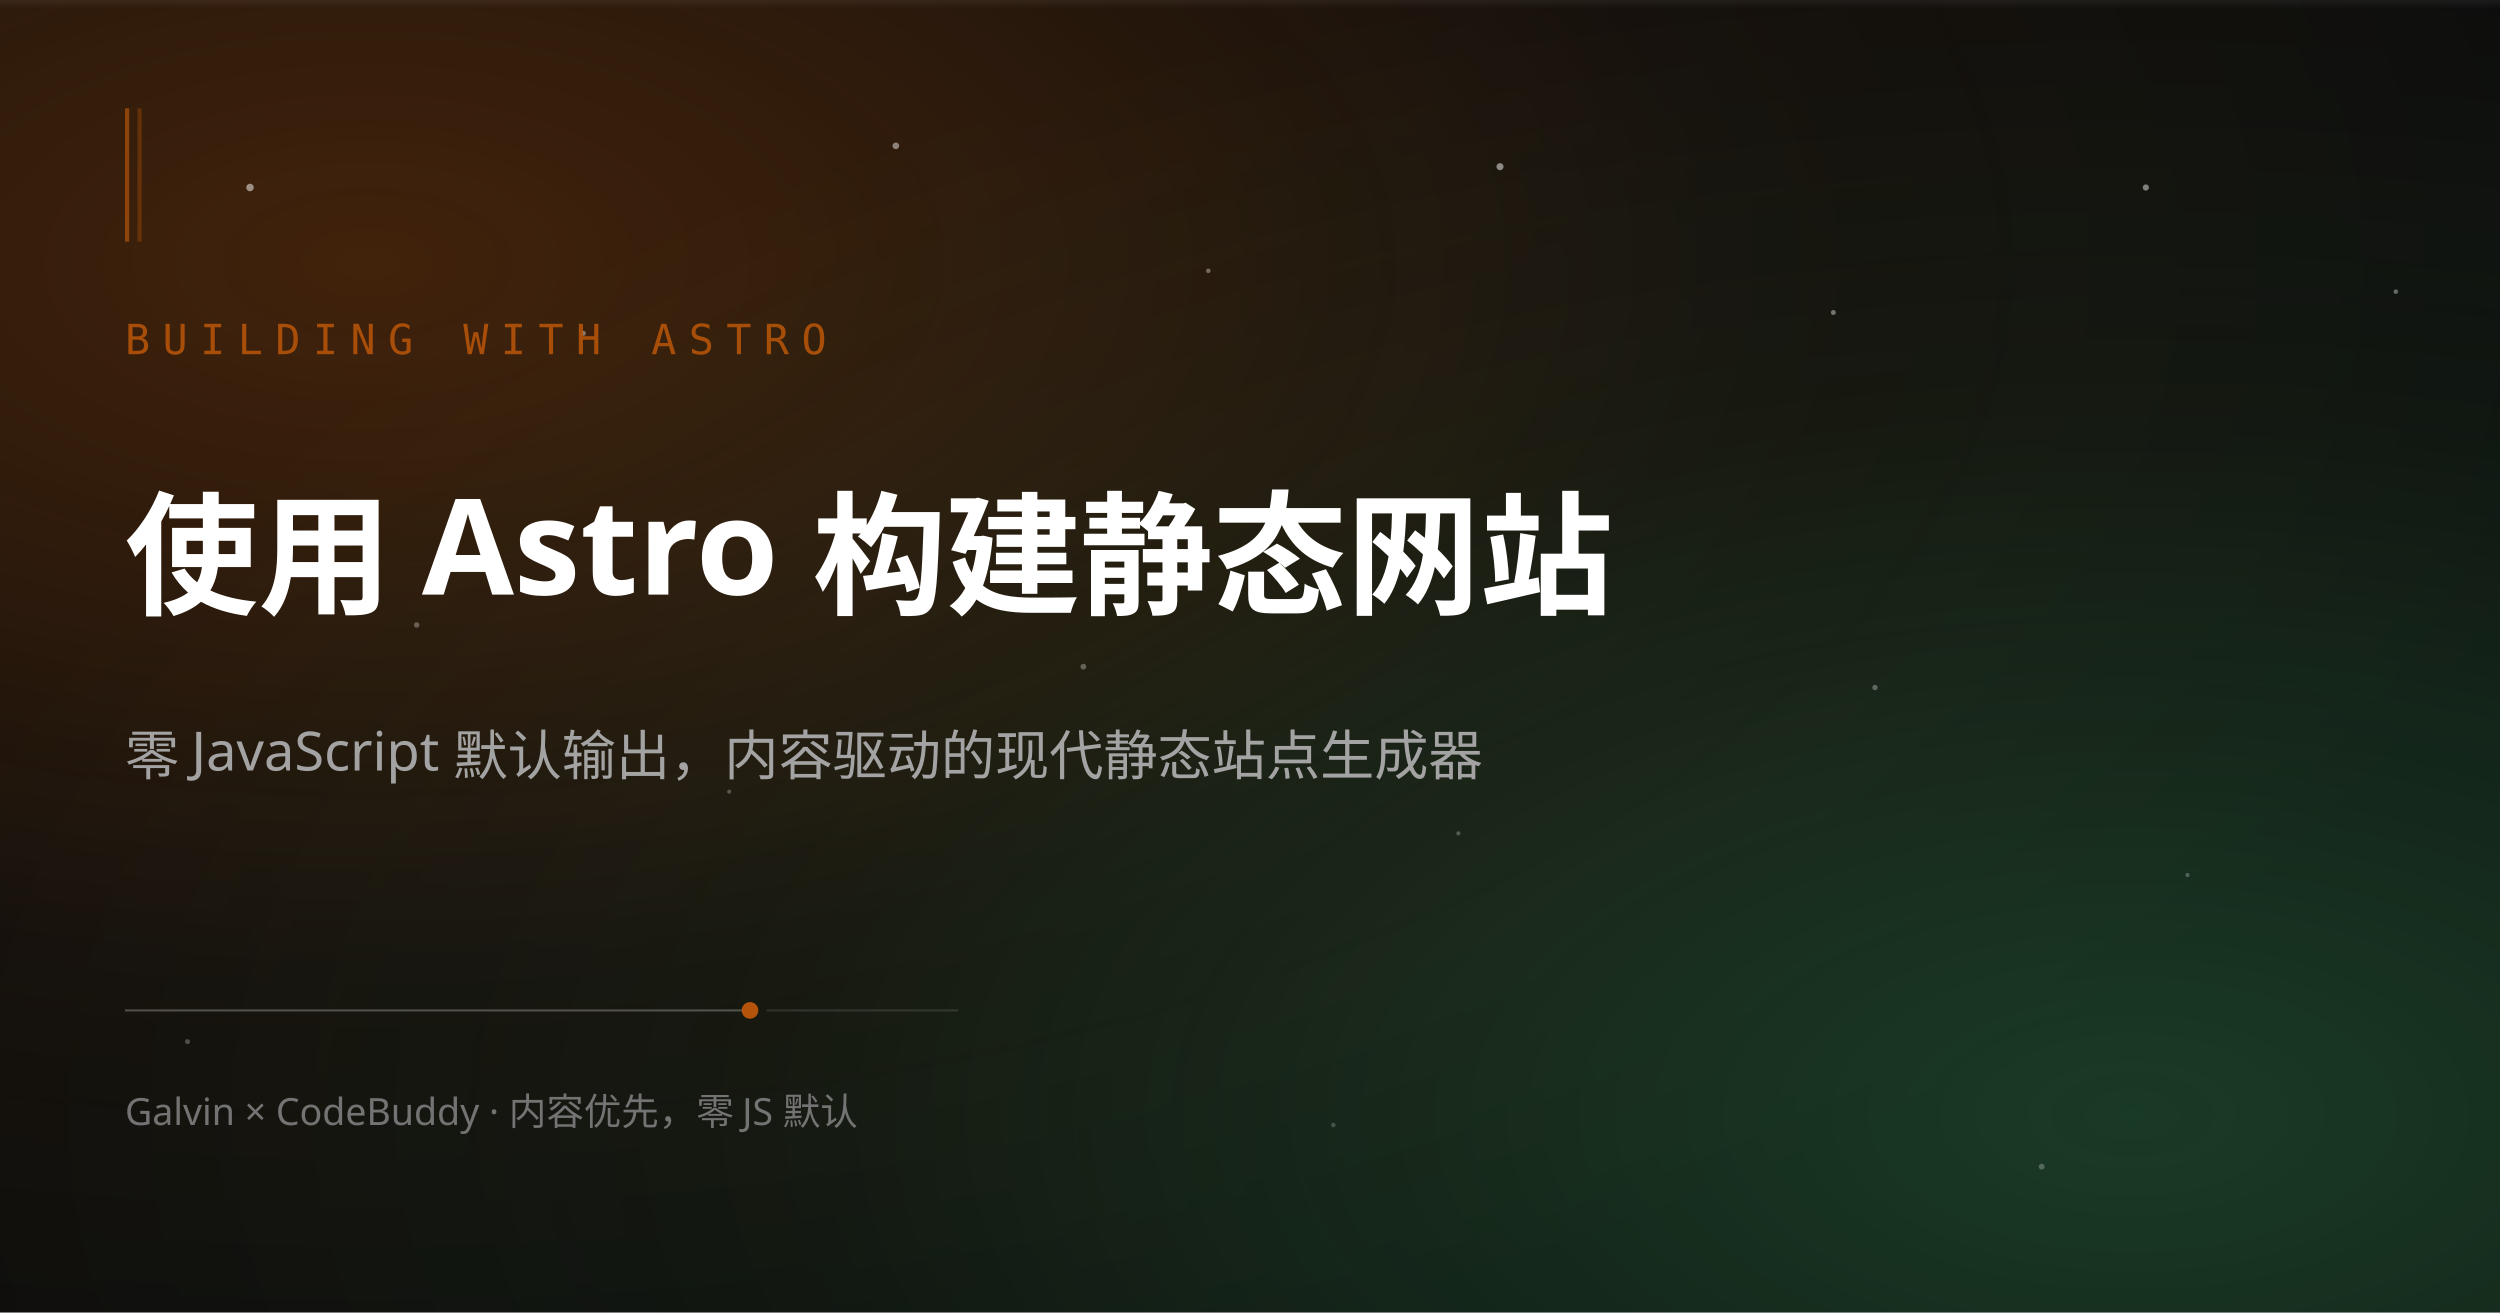
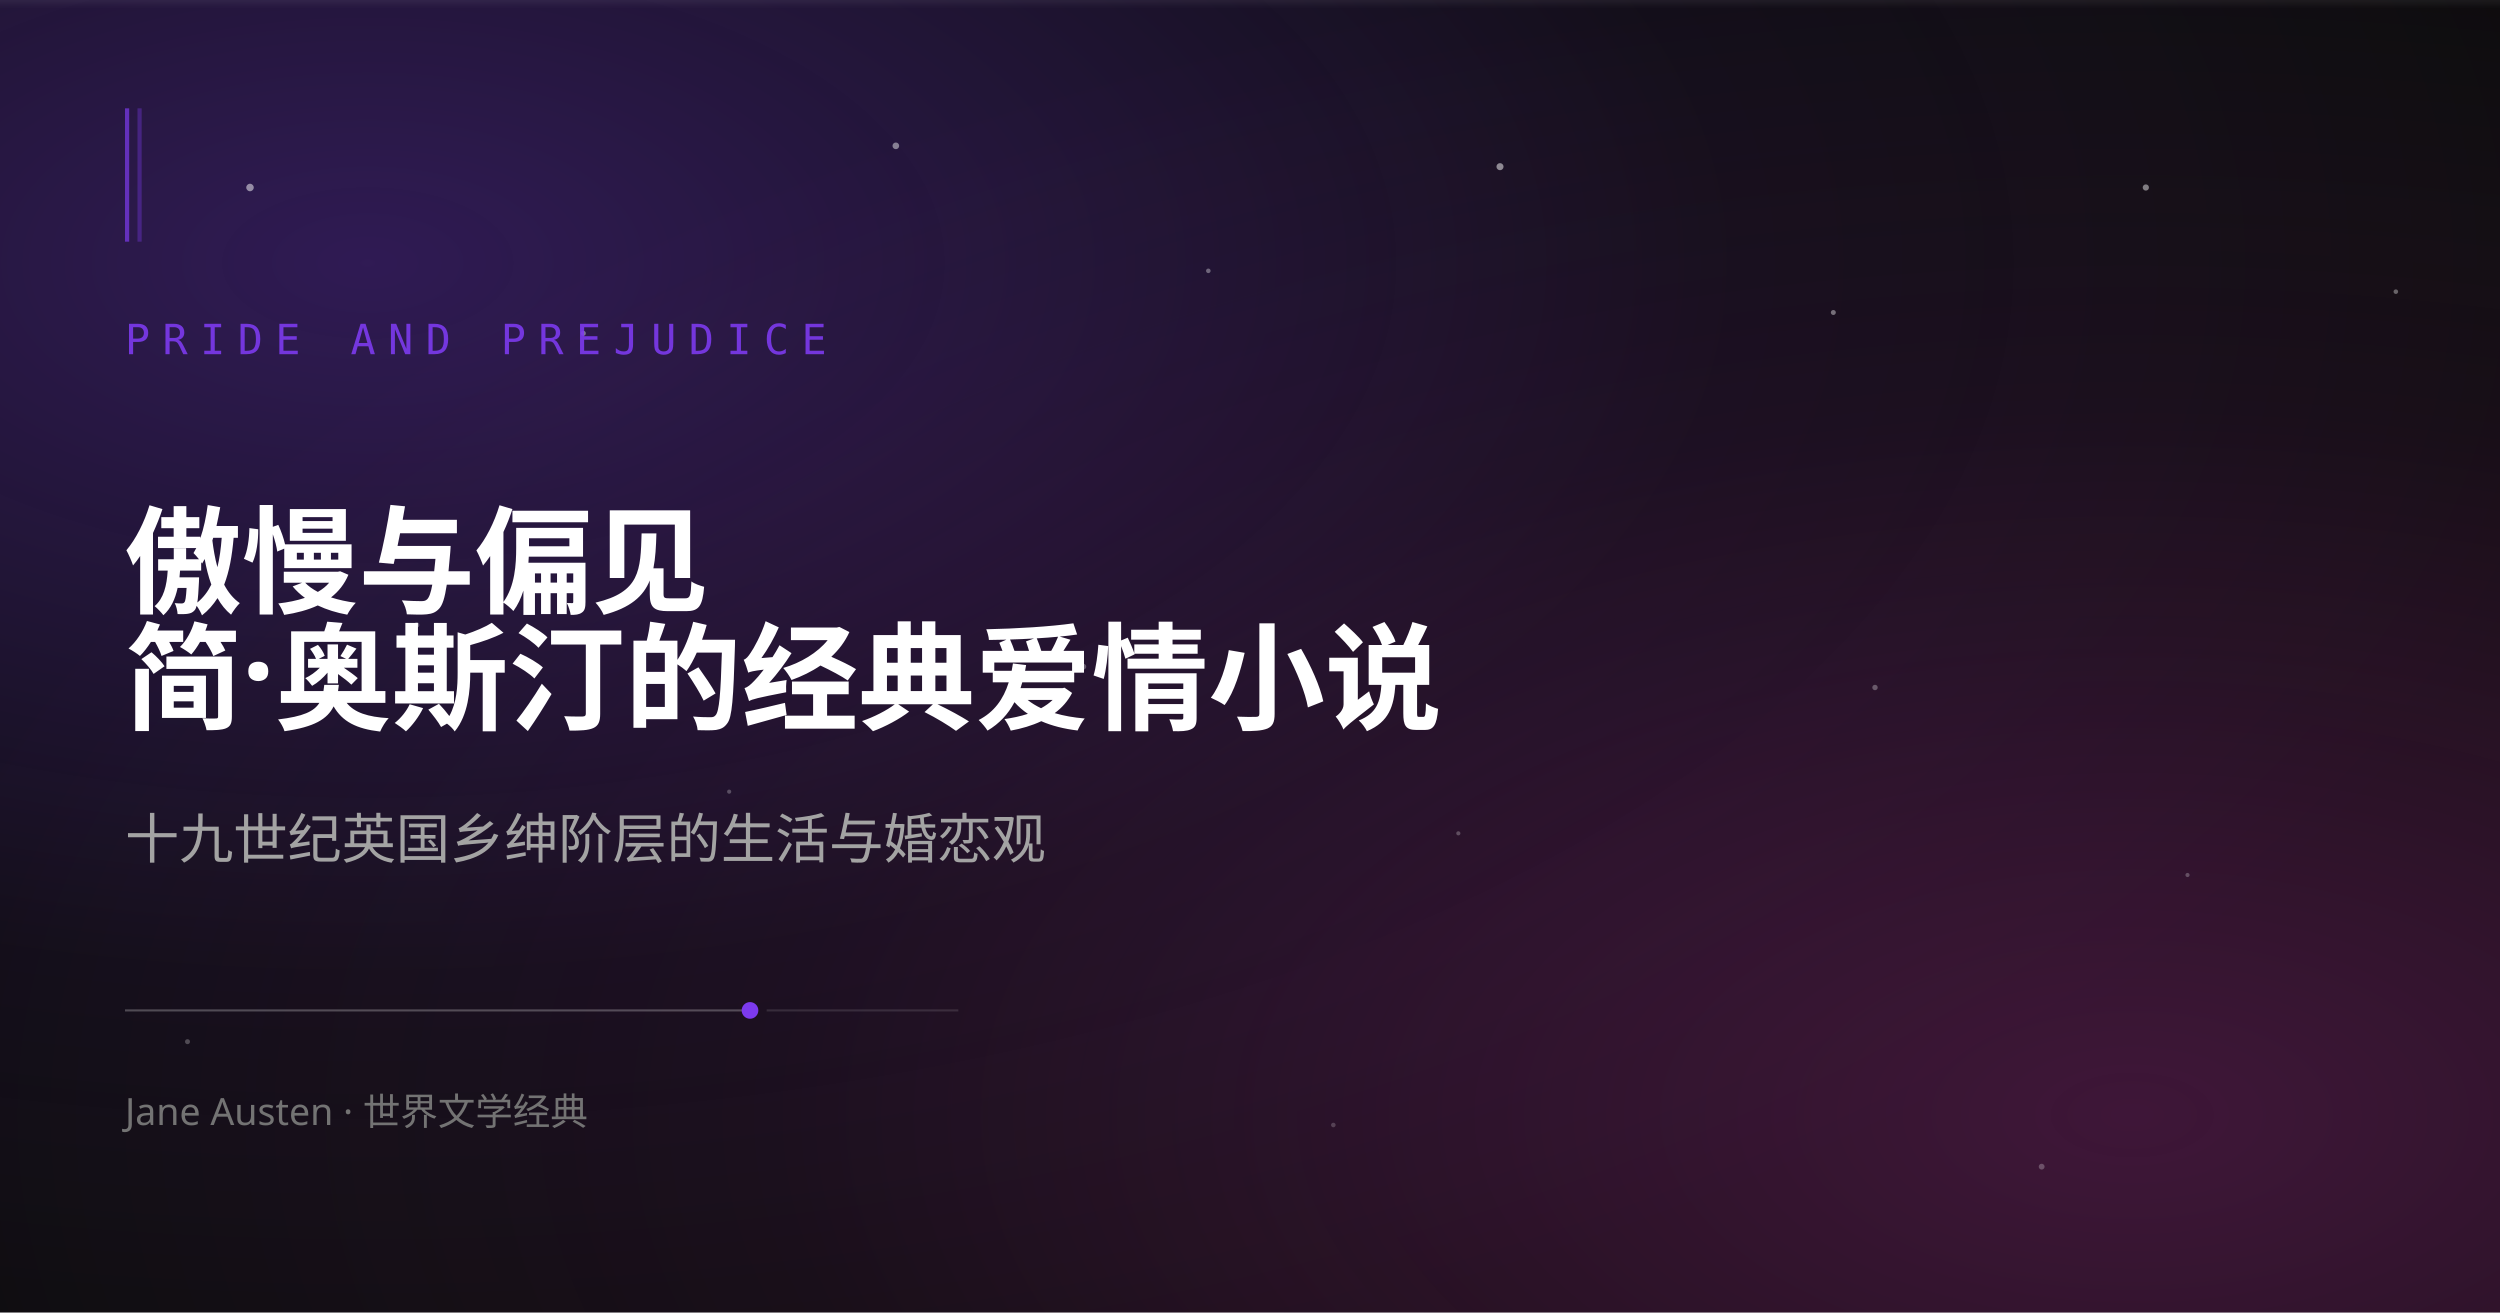
<svg xmlns="http://www.w3.org/2000/svg" width="1200" height="630" viewBox="0 0 1200 630">
  <defs>
    <radialGradient id="glow1" cx="0.15" cy="0.2" r="0.9">
-       <stop offset="0%" stop-color="#B45309" stop-opacity="0.32" />
-       <stop offset="60%" stop-color="#B45309" stop-opacity="0.06" />
-       <stop offset="100%" stop-color="#B45309" stop-opacity="0" />
+       <stop offset="0%" stop-color="#7C3AED" stop-opacity="0.32" />
+       <stop offset="60%" stop-color="#7C3AED" stop-opacity="0.06" />
+       <stop offset="100%" stop-color="#7C3AED" stop-opacity="0" />
    </radialGradient>
    <radialGradient id="glow2" cx="0.85" cy="0.85" r="0.9">
-       <stop offset="0%" stop-color="#4ADE80" stop-opacity="0.22" />
-       <stop offset="60%" stop-color="#4ADE80" stop-opacity="0.05" />
-       <stop offset="100%" stop-color="#4ADE80" stop-opacity="0" />
+       <stop offset="0%" stop-color="#F33BD6" stop-opacity="0.22" />
+       <stop offset="60%" stop-color="#F33BD6" stop-opacity="0.05" />
+       <stop offset="100%" stop-color="#F33BD6" stop-opacity="0" />
    </radialGradient>
    <linearGradient id="fade" x1="0" y1="0" x2="0" y2="1">
      <stop offset="0%" stop-color="#ffffff" stop-opacity="0.06" />
      <stop offset="100%" stop-color="#ffffff" stop-opacity="0" />
    </linearGradient>
  </defs>
  <rect width="1200" height="630" fill="#0c0c0c" />
  <rect width="1200" height="630" fill="url(#glow1)" />
  <rect width="1200" height="630" fill="url(#glow2)" />
  <g fill="#ffffff">
    <circle cx="120" cy="90" r="1.8" opacity="0.5" />
    <circle cx="280" cy="160" r="1.2" opacity="0.4" />
    <circle cx="430" cy="70" r="1.6" opacity="0.45" />
    <circle cx="580" cy="130" r="1.1" opacity="0.35" />
    <circle cx="720" cy="80" r="1.7" opacity="0.5" />
    <circle cx="880" cy="150" r="1.2" opacity="0.4" />
    <circle cx="1030" cy="90" r="1.5" opacity="0.45" />
    <circle cx="1150" cy="140" r="1.1" opacity="0.35" />
    <circle cx="200" cy="300" r="1.3" opacity="0.3" />
    <circle cx="350" cy="380" r="1.0" opacity="0.25" />
    <circle cx="520" cy="320" r="1.4" opacity="0.3" />
    <circle cx="700" cy="400" r="1.0" opacity="0.25" />
    <circle cx="900" cy="330" r="1.3" opacity="0.3" />
    <circle cx="1050" cy="420" r="1.0" opacity="0.25" />
    <circle cx="90" cy="500" r="1.2" opacity="0.25" />
    <circle cx="640" cy="540" r="1.1" opacity="0.2" />
    <circle cx="980" cy="560" r="1.4" opacity="0.25" />
  </g>
  <rect width="1200" height="4" fill="url(#fade)" />
-   <rect x="60" y="52" width="2" height="64" fill="#B45309" opacity="0.7" />
-   <rect x="66" y="52" width="2" height="64" fill="#B45309" opacity="0.35" />
-   <text x="60" y="170" font-family="monospace" font-size="20" letter-spacing="6" fill="#B45309" opacity="0.9">BUILDING WITH ASTRO</text>
-   <text x="60" y="290" font-family="Noto Serif SC" font-size="64" font-weight="bold" fill="#ffffff">使用 Astro 构建静态网站</text>
-   <text x="60" y="372" font-family="Noto Sans SC" font-size="26" fill="#a3a3a3">零 JavaScript 默认输出，内容驱动的现代静态站点生成器</text>
+   <rect x="60" y="52" width="2" height="64" fill="#7C3AED" opacity="0.7" />
+   <rect x="66" y="52" width="2" height="64" fill="#7C3AED" opacity="0.35" />
+   <text x="60" y="170" font-family="monospace" font-size="20" letter-spacing="6" fill="#7C3AED" opacity="0.9">PRIDE AND PREJUDICE</text>
+   <text x="60" y="290" font-family="Noto Serif SC" font-size="56" font-weight="bold" fill="#ffffff">傲慢与偏见</text>
+   <text x="60" y="346" font-family="Noto Serif SC" font-size="56" font-weight="bold" fill="#ffffff">简·奥斯汀的经典爱情小说</text>
+   <text x="60" y="412" font-family="Noto Sans SC" font-size="26" fill="#a3a3a3">十九世纪英国乡绅阶层的生活与婚恋观</text>
  <line x1="60" y1="485" x2="360" y2="485" stroke="#ffffff" stroke-opacity="0.25" stroke-width="1" />
-   <circle cx="360" cy="485" r="4" fill="#B45309" />
+   <circle cx="360" cy="485" r="4" fill="#7C3AED" />
  <line x1="368" y1="485" x2="460" y2="485" stroke="#ffffff" stroke-opacity="0.12" stroke-width="1" />
-   <text x="60" y="540" font-family="Noto Sans SC" font-size="18" fill="#737373">Galvin × CodeBuddy · 内容优先，零 JS 默认</text>
+   <text x="60" y="540" font-family="Noto Sans SC" font-size="18" fill="#737373">Jane Austen · 世界文学经典</text>
</svg>
